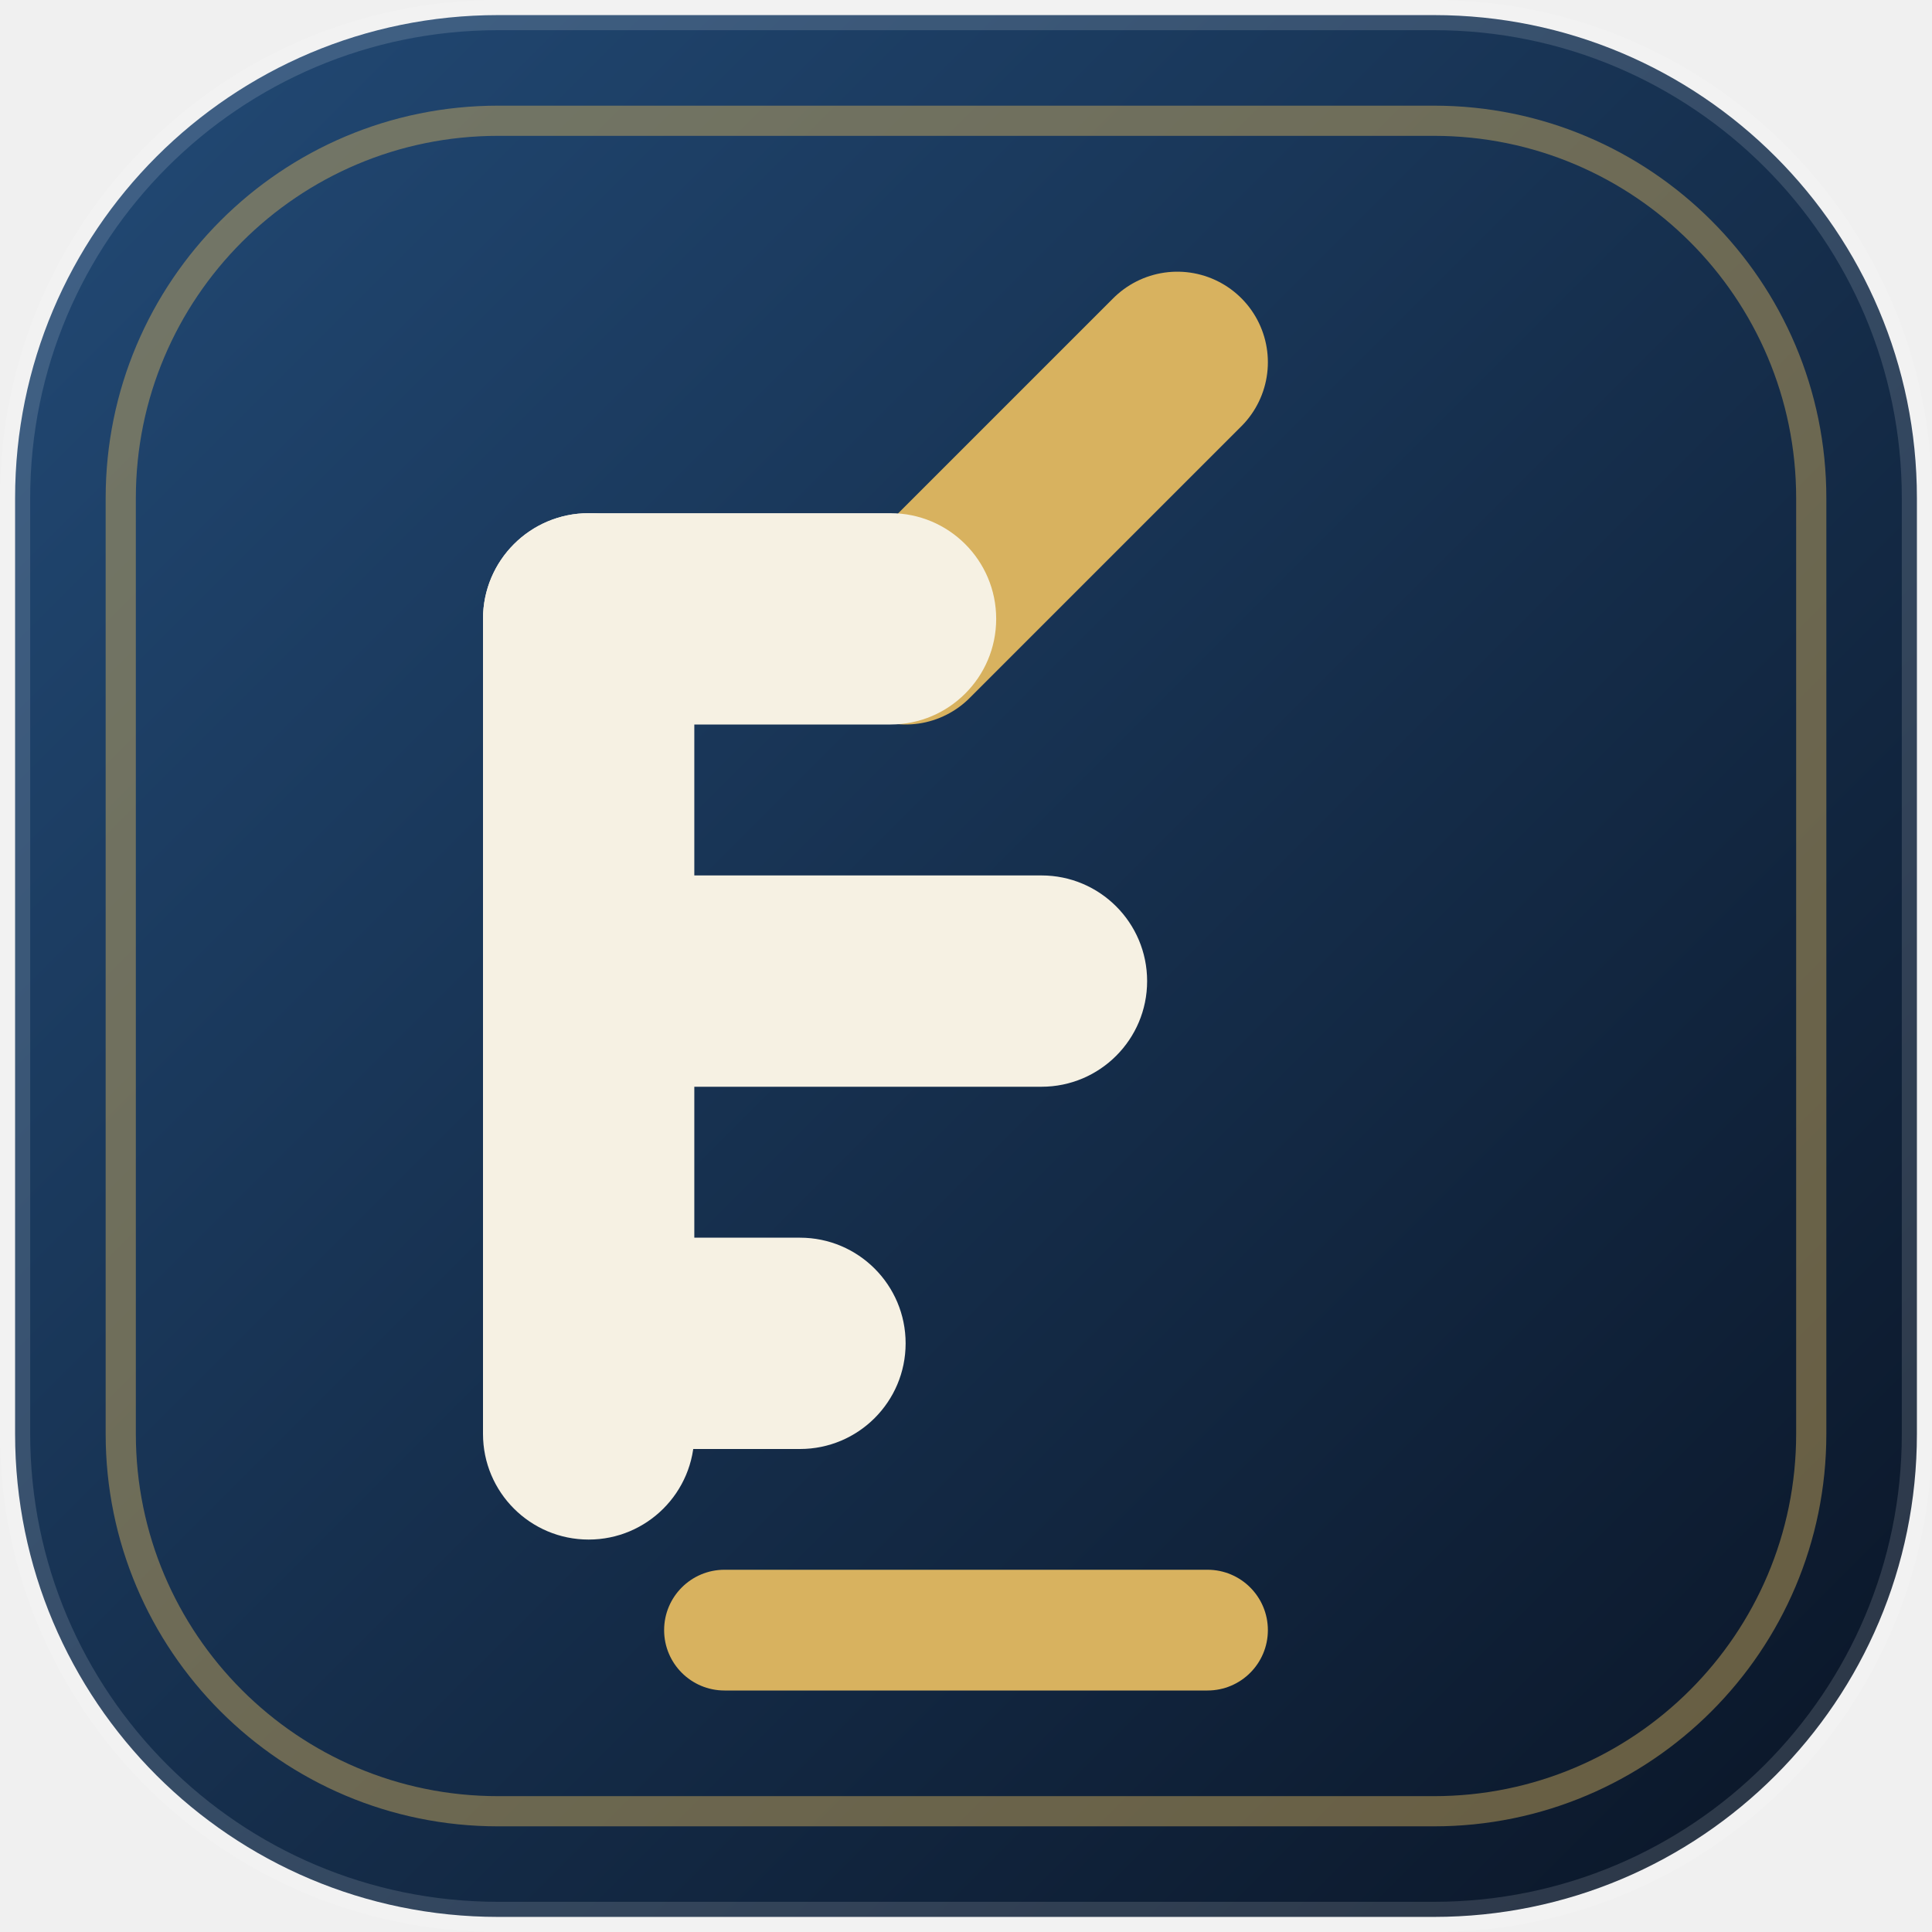
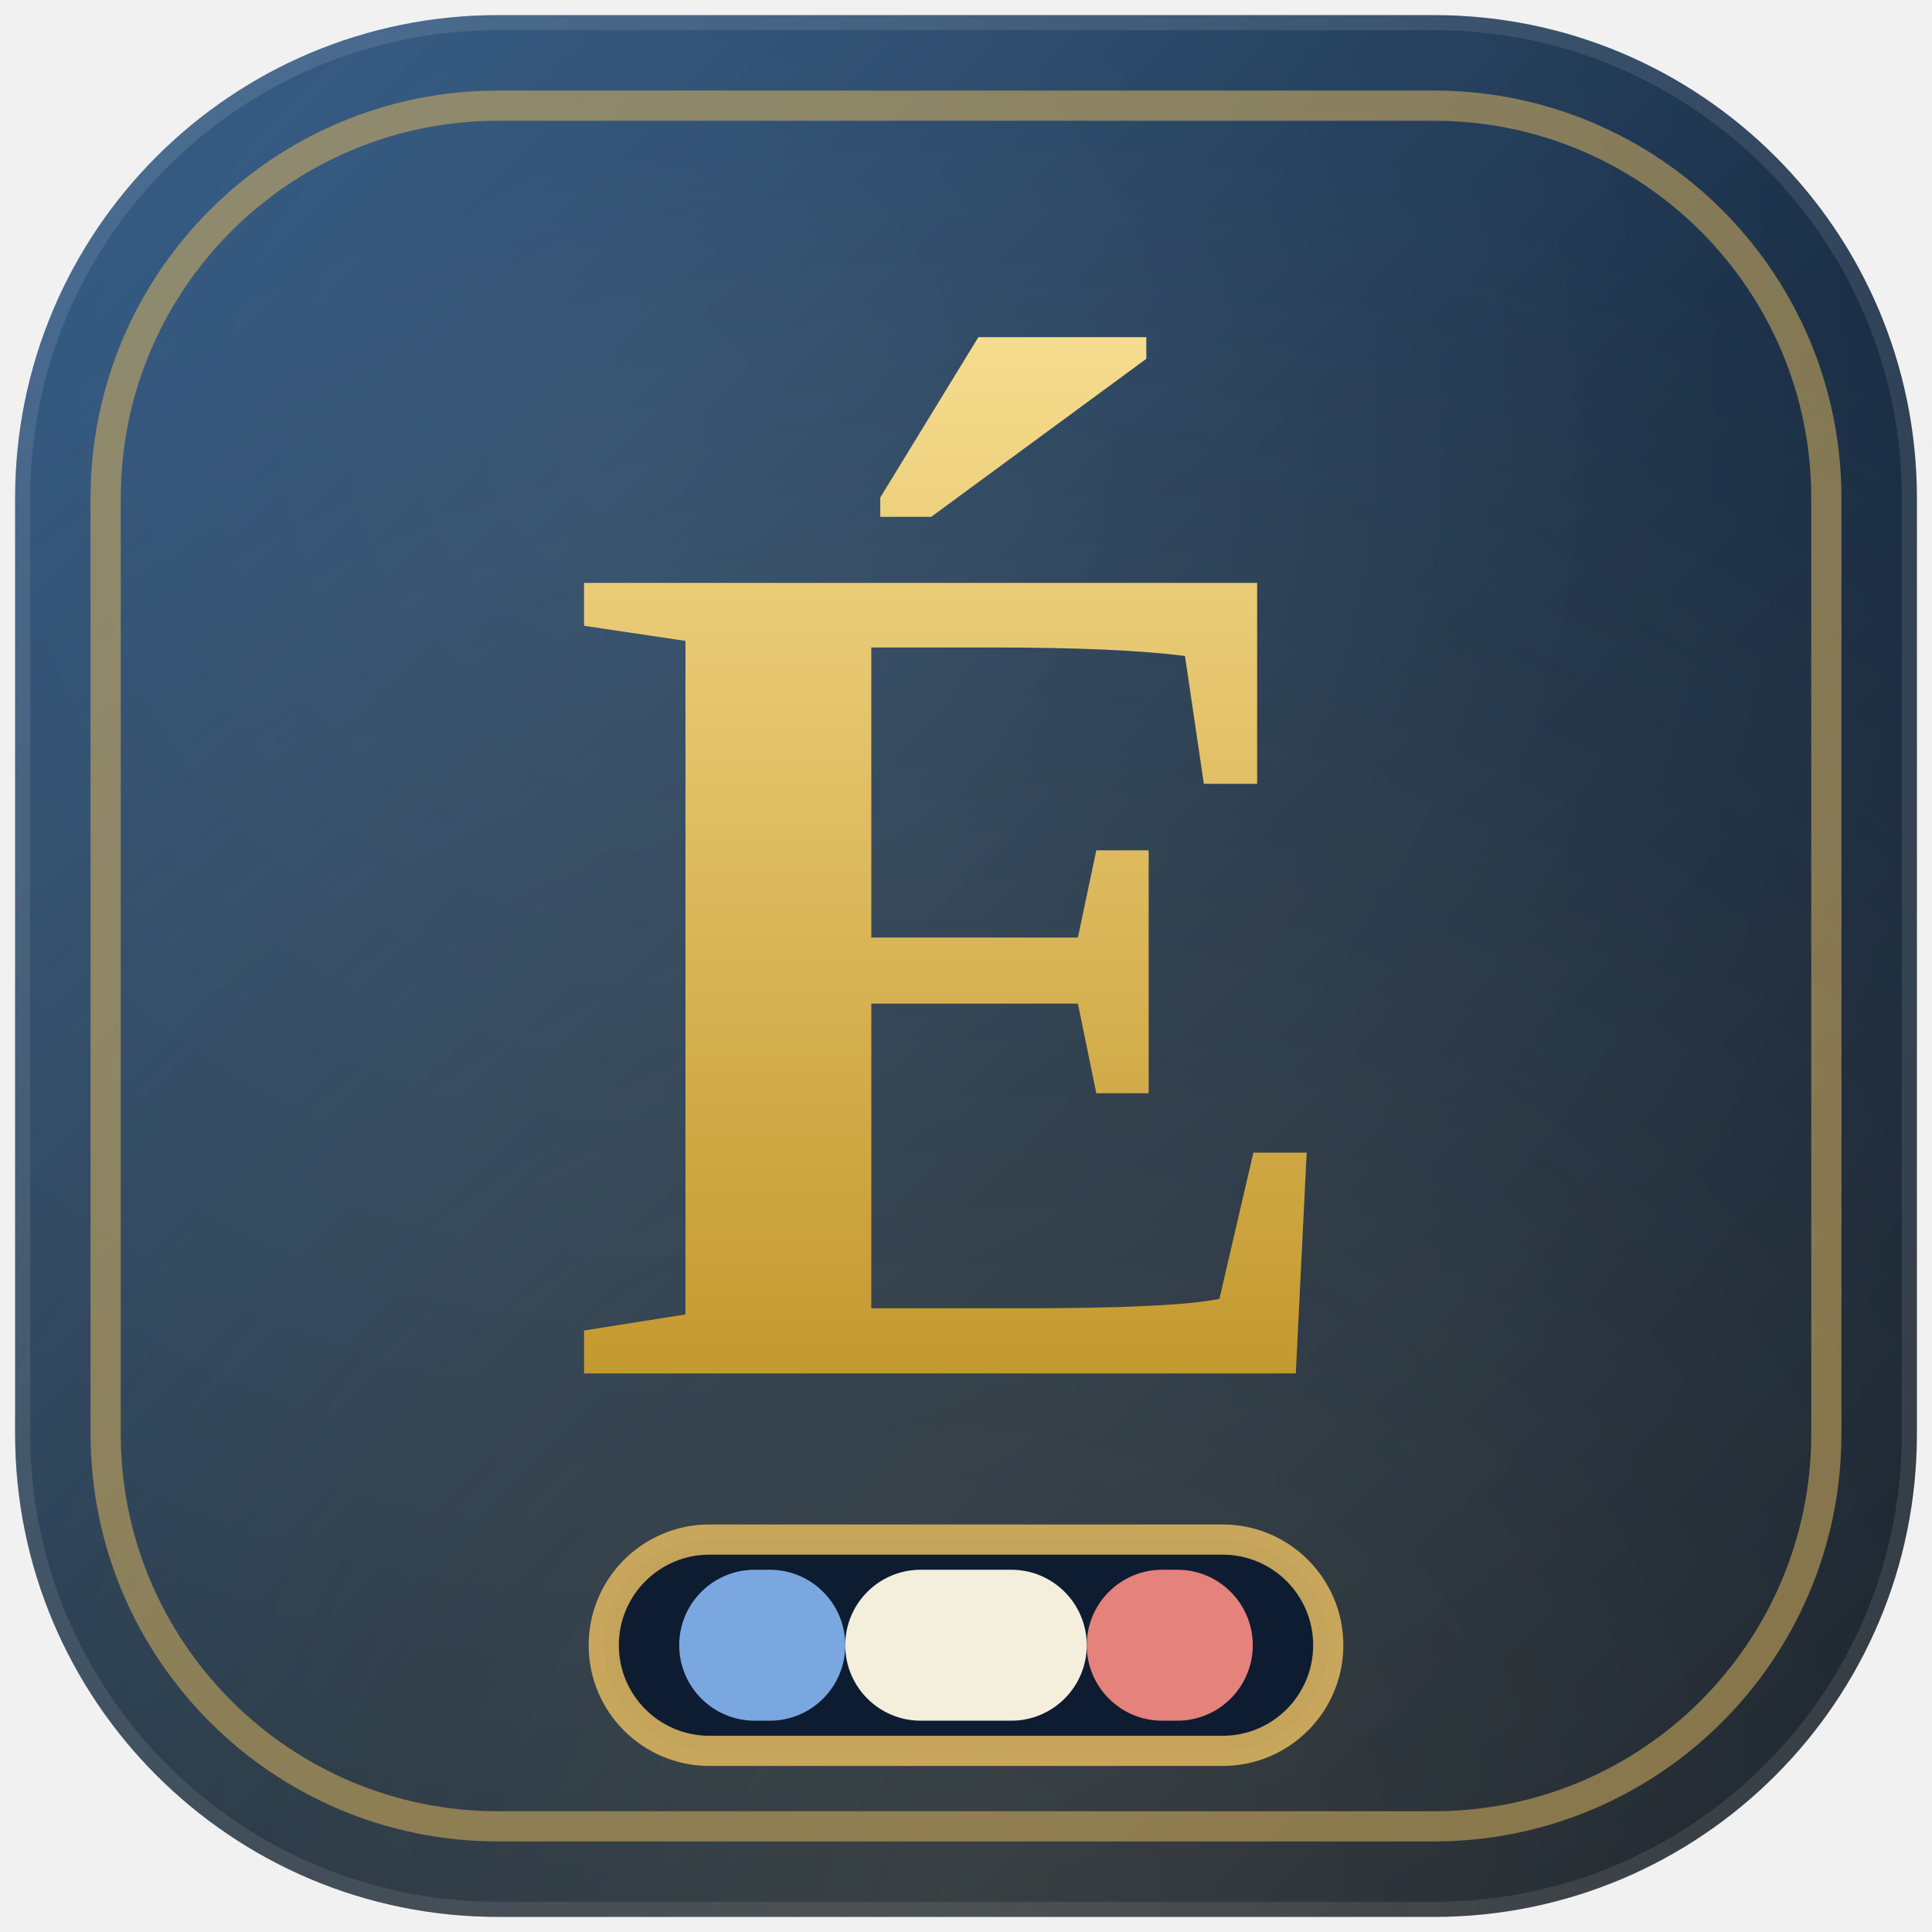
<svg xmlns="http://www.w3.org/2000/svg" viewBox="0 0 64 64">
  <defs>
    <linearGradient id="fp-bg" x1="0" y1="0" x2="1" y2="1">
-       <stop offset="0" stop-color="#224a76" />
+       <stop offset="0" stop-color="#24507f" />
+       <stop offset="0.55" stop-color="#10263f" />
      <stop offset="1" stop-color="#0a1526" />
+     </linearGradient>
+     <radialGradient id="fp-glow" cx="0.5" cy="1" r="0.95">
+       <stop offset="0" stop-color="#d8b25f" stop-opacity="0.18" />
+       <stop offset="1" stop-color="#d8b25f" stop-opacity="0" />
+     </radialGradient>
+     <radialGradient id="fp-sheen" cx="0.32" cy="0.22" r="1.1">
+       <stop offset="0" stop-color="#ffffff" stop-opacity="0.12" />
+       <stop offset="1" stop-color="#ffffff" stop-opacity="0" />
+     </radialGradient>
+     <linearGradient id="fp-gold" x1="0" y1="0" x2="0" y2="1">
+       <stop offset="0" stop-color="#f6dc8e" />
+       <stop offset="1" stop-color="#c4992f" />
    </linearGradient>
  </defs>
  <rect x="0.5" y="0.5" width="63" height="63" rx="16" fill="url(#fp-bg)" />
-   <rect x="0.5" y="0.5" width="63" height="63" rx="16" fill="none" stroke="#ffffff" stroke-opacity="0.14" />
-   <rect x="4" y="4" width="56" height="56" rx="12.5" fill="none" stroke="#d8b25f" stroke-opacity="0.45" stroke-width="1" />
-   <path d="M30 21 L39 12" stroke="#d8b25f" stroke-width="6" stroke-linecap="round" />
-   <g fill="#f6f1e3">
-     <rect x="16" y="17" width="7" height="34" rx="3.5" />
-     <rect x="16" y="17" width="17" height="7" rx="3.5" />
-     <rect x="16" y="29" width="22" height="7" rx="3.5" />
-     <rect x="16" y="41" width="14" height="7" rx="3.5" />
-   </g>
-   <rect x="22" y="52" width="20" height="4" rx="2" fill="#d8b25f" />
+   <rect x="0.5" y="0.5" width="63" height="63" rx="16" fill="none" stroke="#ffffff" stroke-opacity="0.1" />
+   <rect x="0.5" y="0.5" width="63" height="63" rx="16" fill="url(#fp-glow)" />
+   <rect x="0.5" y="0.5" width="63" height="63" rx="16" fill="url(#fp-sheen)" />
+   <rect x="3.5" y="3.5" width="57" height="57" rx="13" fill="none" stroke="#d8b25f" stroke-opacity="0.55" stroke-width="1" />
+   <text x="32" y="32" font-family="Georgia, 'Times New Roman', serif" font-size="40" font-weight="700" fill="url(#fp-gold)" text-anchor="middle" dominant-baseline="central">É</text>
+   <rect x="20" y="51" width="24" height="7" rx="3.5" fill="#0e1c31" stroke="#d8b25f" stroke-opacity="0.9" />
+   <rect x="22.5" y="52" width="5.5" height="5" rx="2.5" fill="#7aa7e0" />
+   <rect x="28" y="52" width="8" height="5" rx="2.5" fill="#f4eedd" />
+   <rect x="36" y="52" width="5.5" height="5" rx="2.5" fill="#e5827b" />
</svg>
